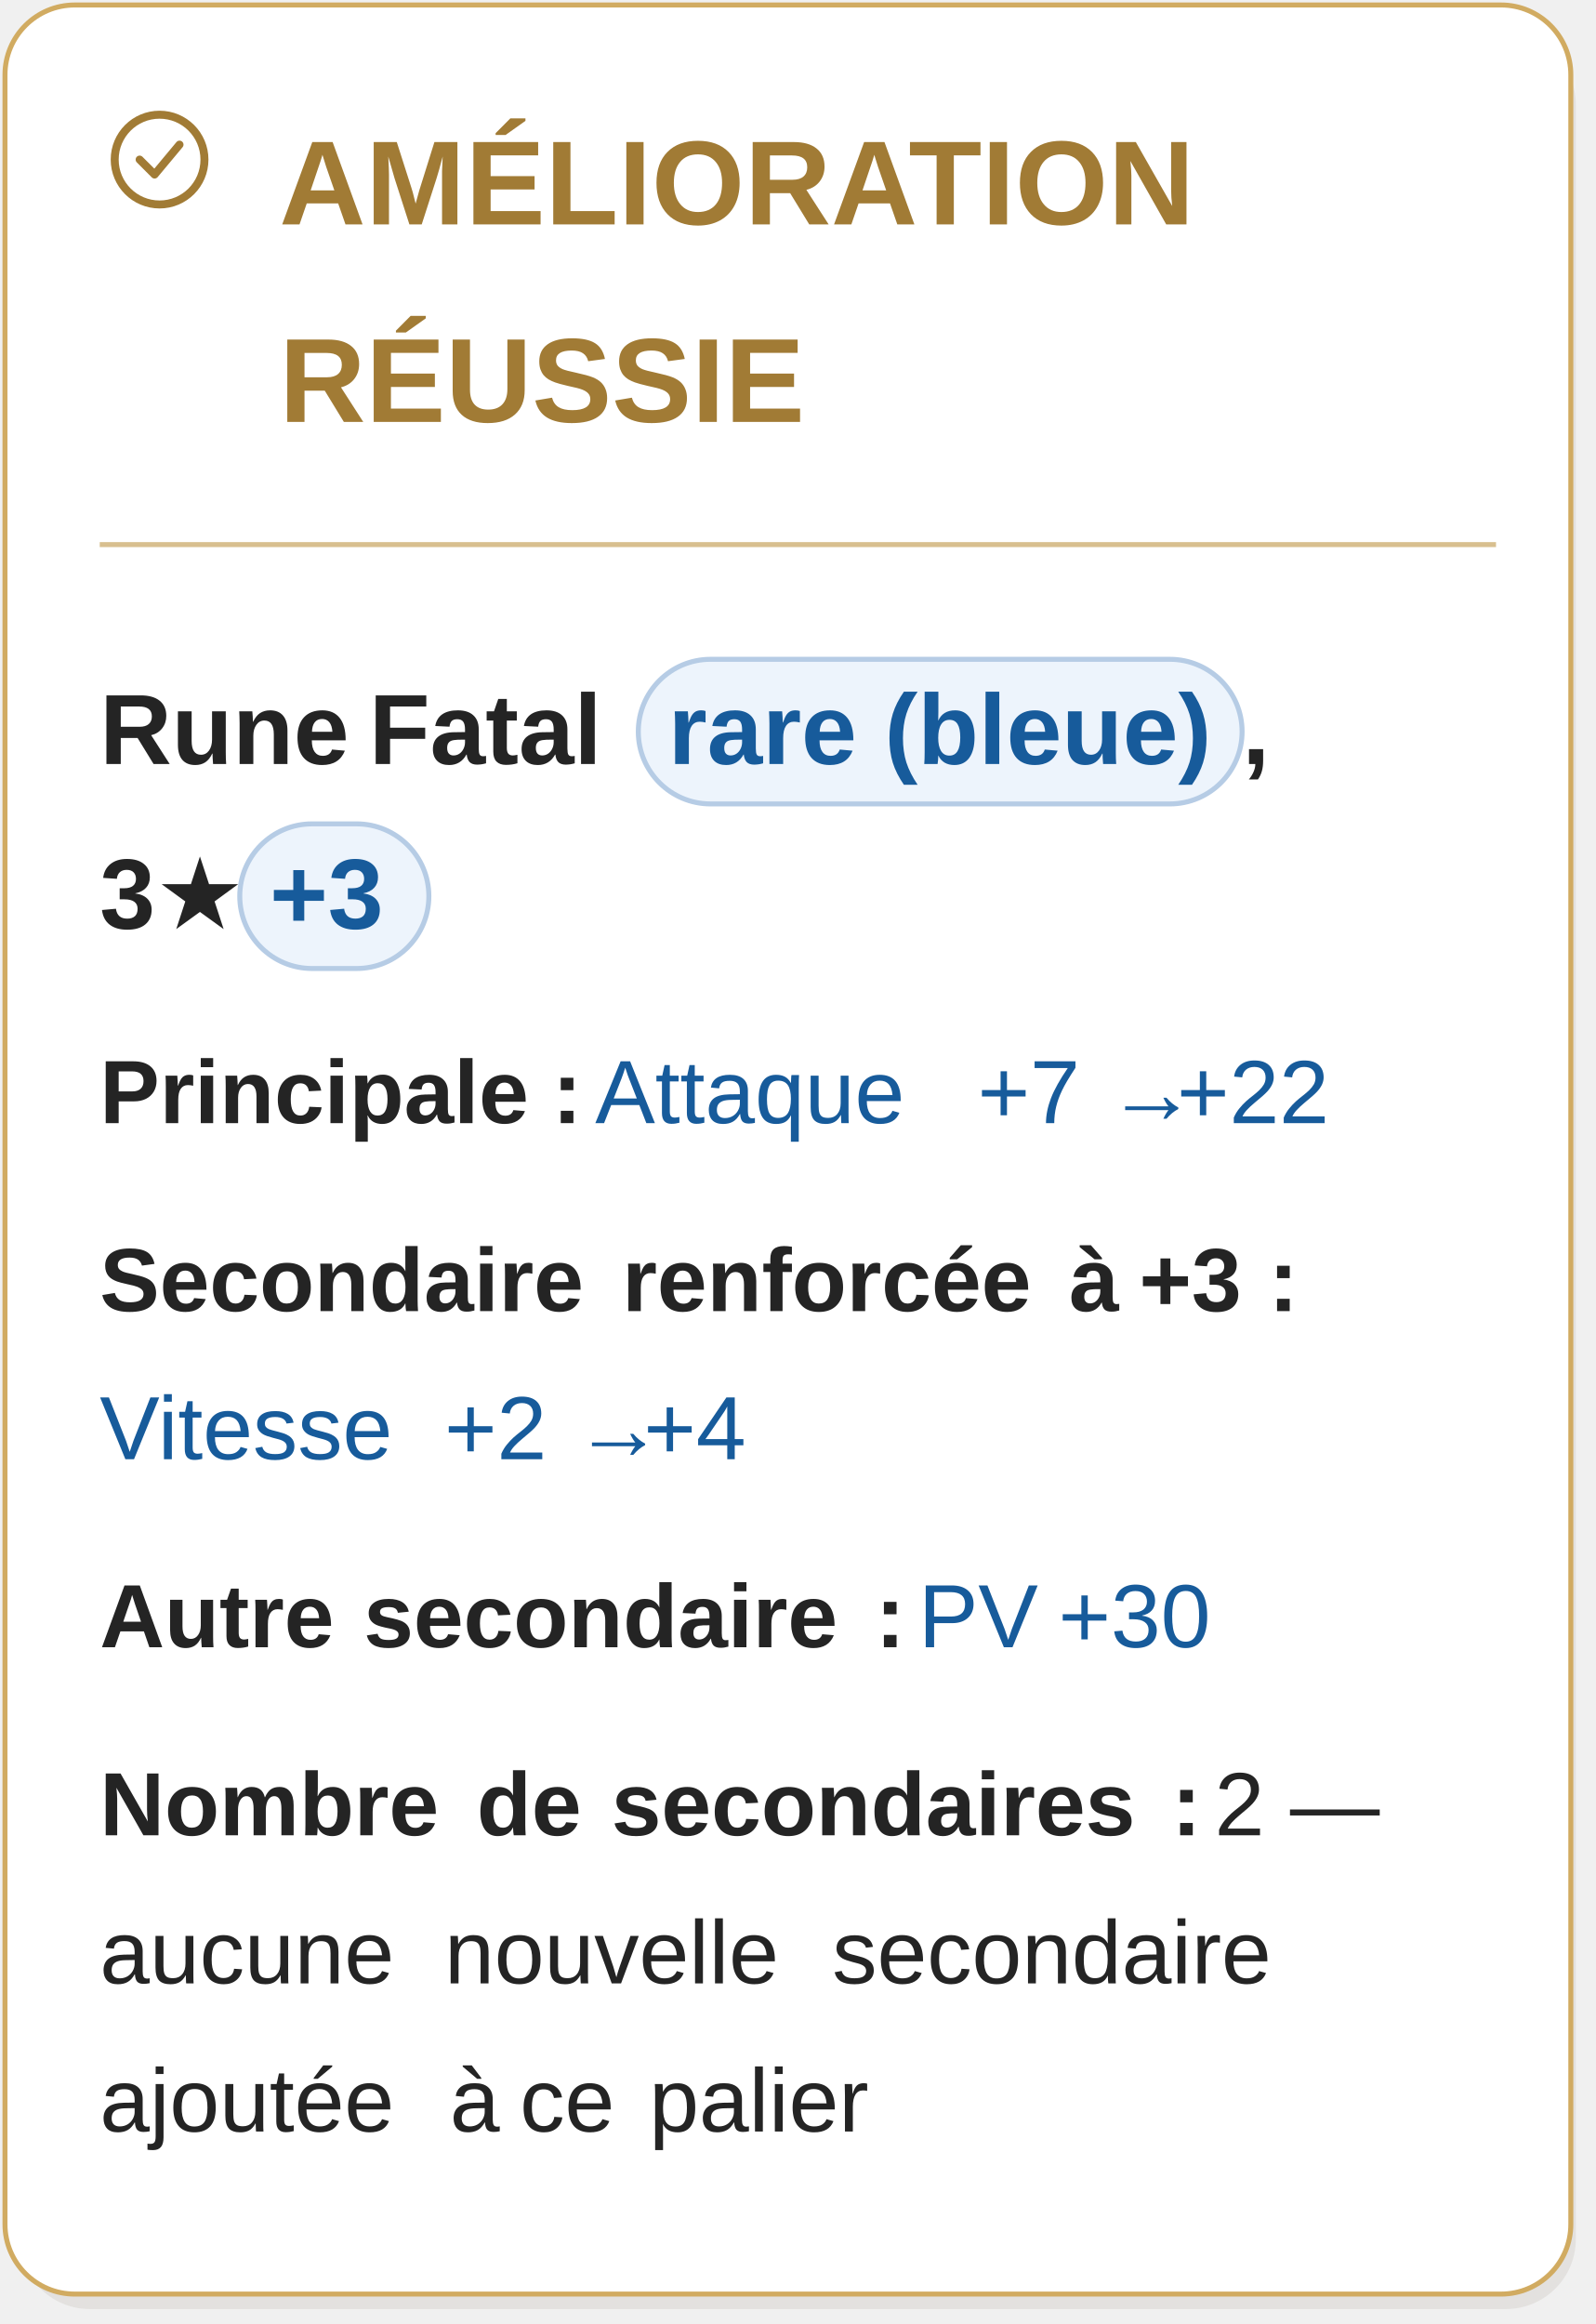
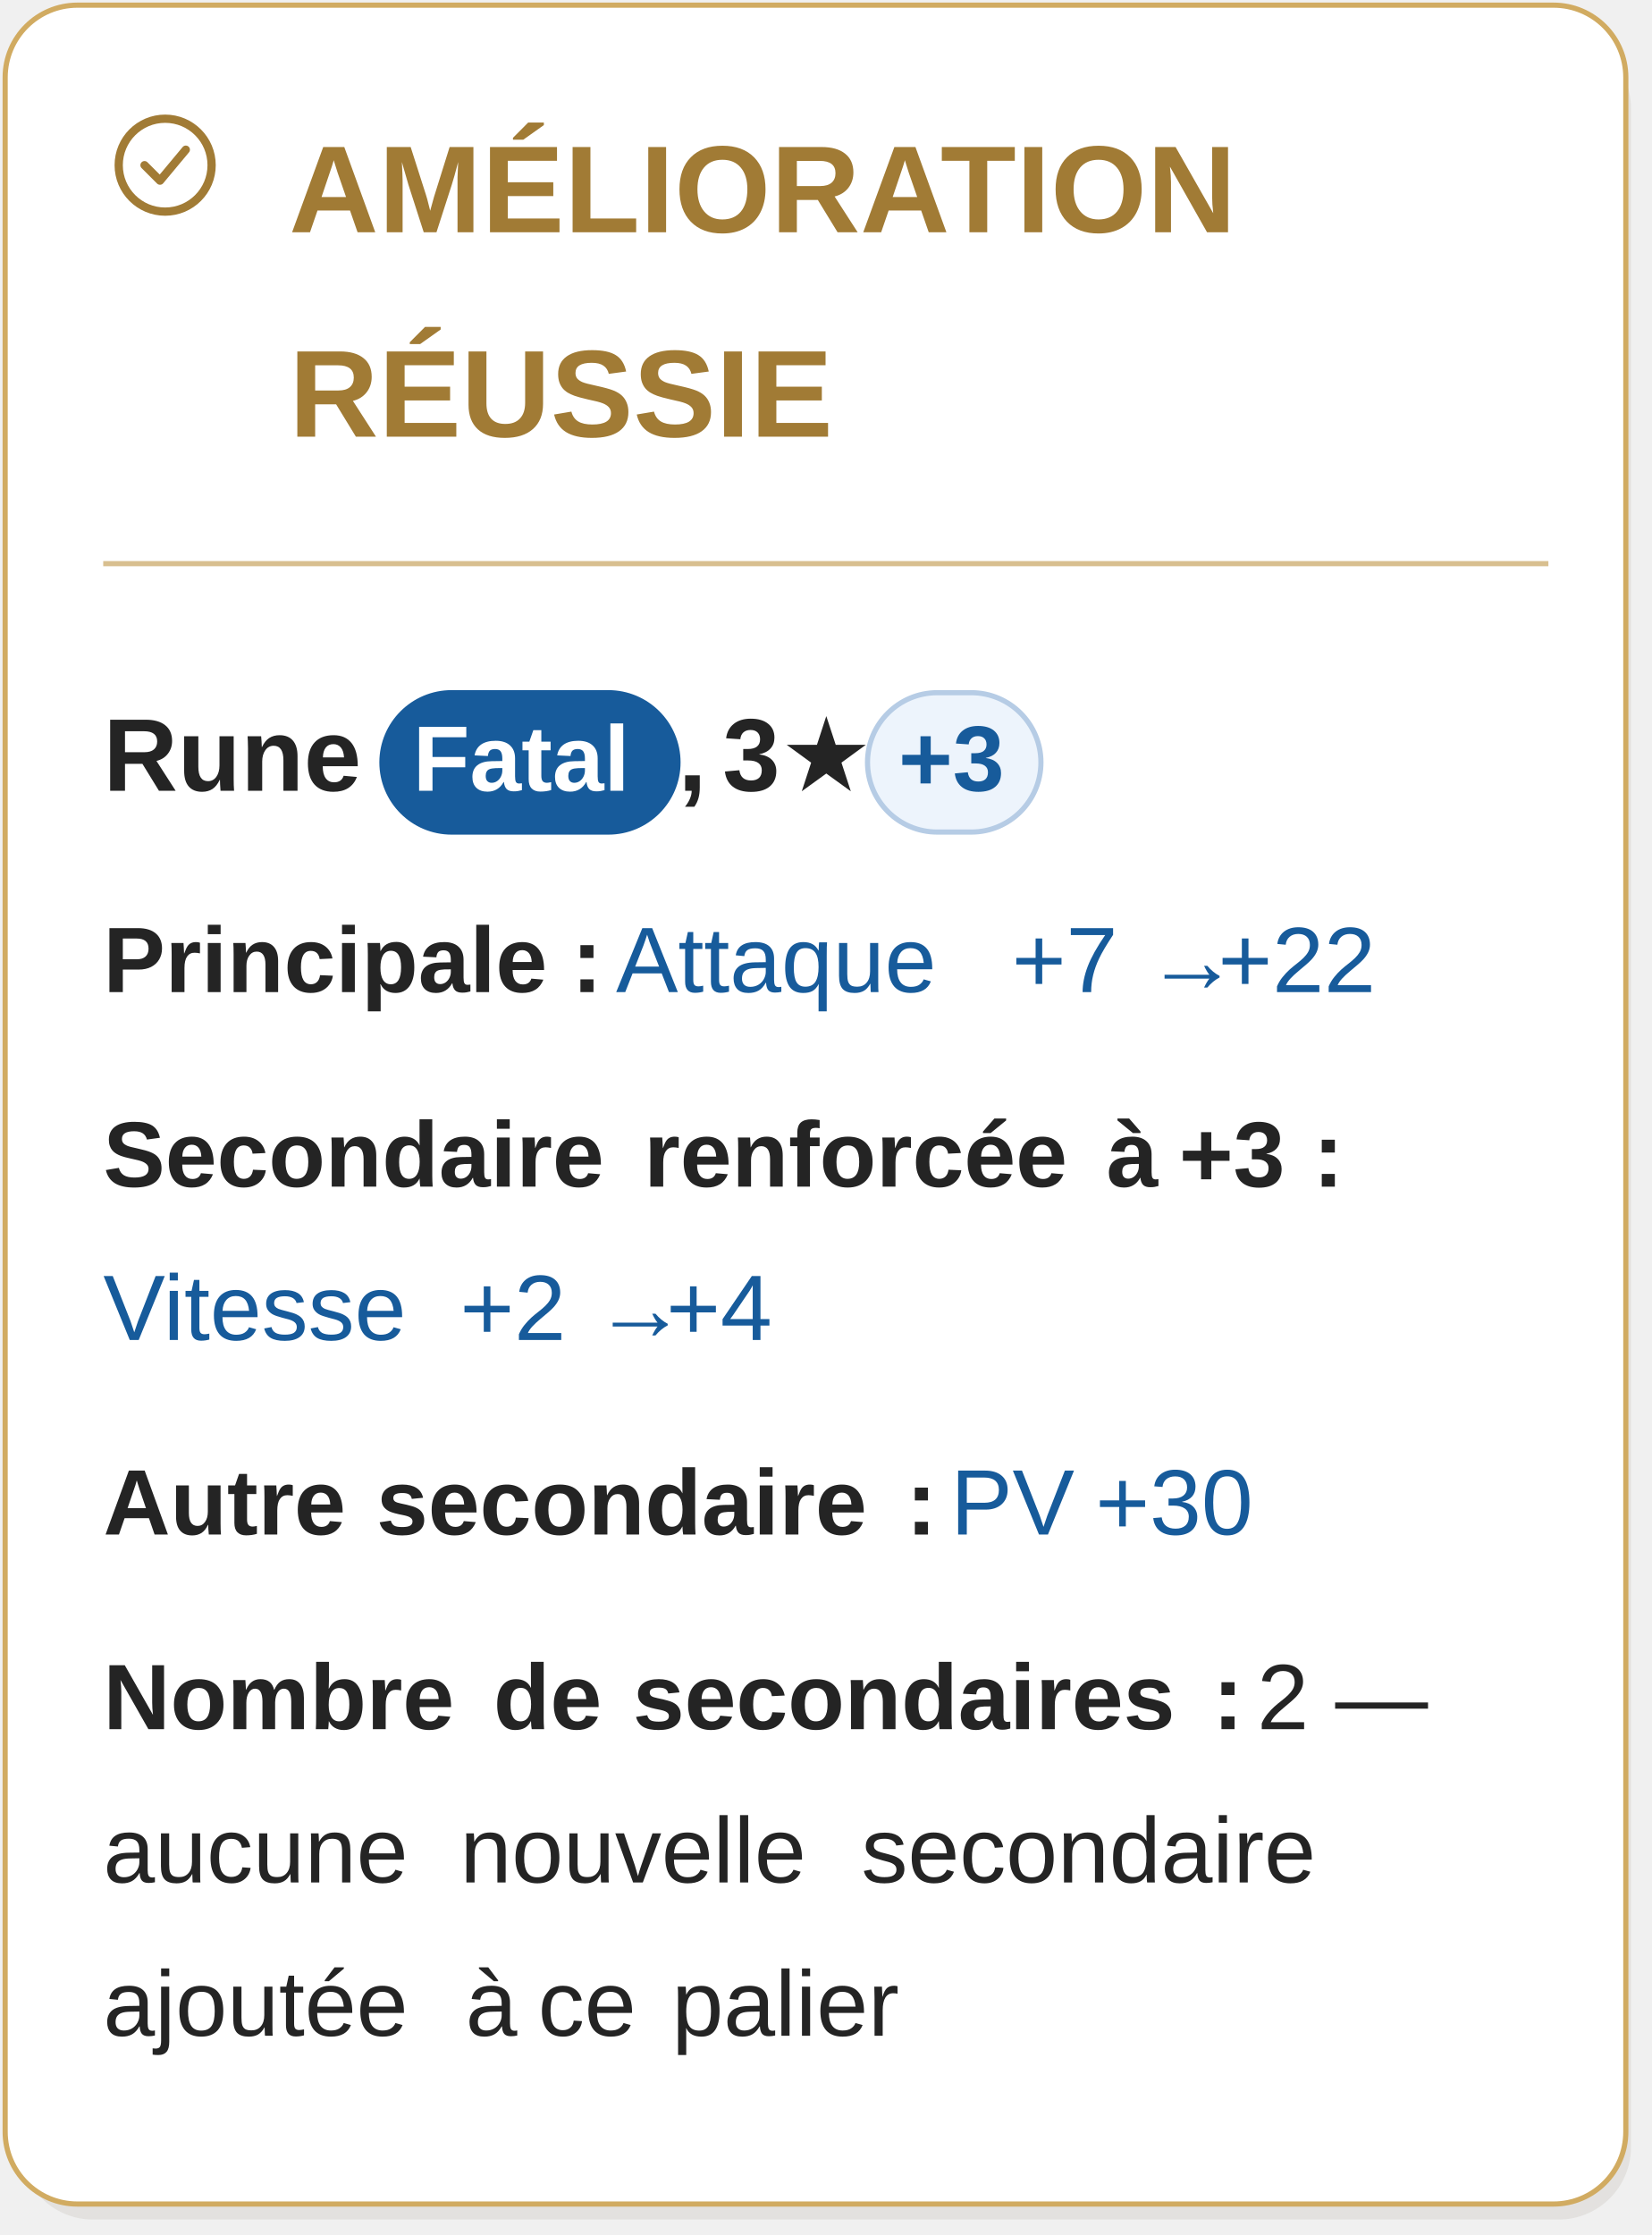
- <svg xmlns="http://www.w3.org/2000/svg" width="320" height="466" viewBox="0 0 320 466" font-family="Arial, sans-serif">
-   <rect x="4" y="7" width="312" height="456" rx="14" fill="#483615" opacity="0.08" />
-   <rect x="1" y="1" width="314" height="459" rx="14" fill="#FFFFFF" stroke="#D1AB61" />
+ <svg xmlns="http://www.w3.org/2000/svg" width="320" height="433" viewBox="0 0 320 433" font-family="Arial, sans-serif" role="img" aria-labelledby="fenetre-description">
+   <rect x="4" y="7" width="312" height="423" rx="14" fill="#483615" opacity="0.08" />
+   <rect x="1" y="1" width="314" height="426" rx="14" fill="#FFFFFF" stroke="#D1AB61" />
  <g transform="translate(20 20)" fill="none" stroke="#A17B35" stroke-width="1.6" stroke-linecap="round" stroke-linejoin="round">
    <circle cx="12" cy="12" r="9" />
    <path d="m8 12 3 3 5-6" />
  </g>
  <text x="56.00" y="45.00" font-size="24" font-weight="700" fill="#A17B35" textLength="184.68" lengthAdjust="spacingAndGlyphs" xml:space="preserve">AMÉLIORATION</text>
  <text x="56.00" y="84.60" font-size="24" font-weight="700" fill="#A17B35" textLength="98.28" lengthAdjust="spacingAndGlyphs" xml:space="preserve">RÉUSSIE</text>
  <path d="M20 109.2h280" stroke="#D8BF8F" />
  <text x="20.00" y="153.20" font-size="20" font-weight="700" fill="#242424" textLength="49.68" lengthAdjust="spacingAndGlyphs" xml:space="preserve">Rune</text>
  <text x="69.68" y="153.20" font-size="20" font-weight="700" fill="#242424" textLength="4.32" lengthAdjust="spacingAndGlyphs" xml:space="preserve"> </text>
-   <text x="74.00" y="153.20" font-size="20" font-weight="700" fill="#242424" textLength="49.68" lengthAdjust="spacingAndGlyphs" xml:space="preserve">Fatal</text>
-   <text x="123.68" y="153.20" font-size="20" font-weight="700" fill="#242424" textLength="4.32" lengthAdjust="spacingAndGlyphs" xml:space="preserve"> </text>
-   <rect x="128.00" y="132.20" width="121.08" height="29" rx="14.5" fill="#edf4fc" stroke="#b6cce5" />
-   <text x="134.00" y="153.20" font-size="20" font-weight="700" fill="#175b9b" textLength="109.08" lengthAdjust="spacingAndGlyphs" xml:space="preserve">rare (bleue)</text>
-   <text x="249.08" y="153.20" font-size="20" font-weight="700" fill="#242424" textLength="4.32" lengthAdjust="spacingAndGlyphs" xml:space="preserve">,</text>
-   <text x="20.00" y="186.20" font-size="20" font-weight="700" fill="#242424" textLength="23.76" lengthAdjust="spacingAndGlyphs" xml:space="preserve">3★</text>
-   <text x="43.76" y="186.20" font-size="20" font-weight="700" fill="#242424" textLength="4.32" lengthAdjust="spacingAndGlyphs" xml:space="preserve"> </text>
-   <rect x="48.08" y="165.20" width="37.92" height="29" rx="14.5" fill="#edf4fc" stroke="#b6cce5" />
-   <text x="54.08" y="186.20" font-size="20" font-weight="700" fill="#175b9b" textLength="25.92" lengthAdjust="spacingAndGlyphs" xml:space="preserve">+3</text>
-   <text x="20.00" y="225.20" font-size="18" font-weight="700" fill="#242424" textLength="86.40" lengthAdjust="spacingAndGlyphs" xml:space="preserve">Principale</text>
-   <text x="106.40" y="225.20" font-size="18" font-weight="700" fill="#242424" textLength="4.32" lengthAdjust="spacingAndGlyphs" xml:space="preserve"> </text>
-   <text x="110.72" y="225.20" font-size="18" font-weight="700" fill="#242424" textLength="4.32" lengthAdjust="spacingAndGlyphs" xml:space="preserve">:</text>
-   <text x="115.04" y="225.20" font-size="18" font-weight="400" fill="#242424" textLength="4.32" lengthAdjust="spacingAndGlyphs" xml:space="preserve"> </text>
-   <text x="119.36" y="225.20" font-size="18" font-weight="400" fill="#175b9b" textLength="72.36" lengthAdjust="spacingAndGlyphs" xml:space="preserve">Attaque</text>
-   <text x="191.72" y="225.20" font-size="18" font-weight="400" fill="#175b9b" textLength="4.32" lengthAdjust="spacingAndGlyphs" xml:space="preserve"> </text>
-   <text x="196.04" y="225.20" font-size="18" font-weight="400" fill="#175b9b" textLength="21.60" lengthAdjust="spacingAndGlyphs" xml:space="preserve">+7</text>
-   <text x="217.64" y="225.20" font-size="18" font-weight="400" fill="#175b9b" textLength="4.32" lengthAdjust="spacingAndGlyphs" xml:space="preserve"> </text>
-   <text x="221.96" y="225.20" font-size="18" font-weight="400" fill="#175b9b" textLength="9.72" lengthAdjust="spacingAndGlyphs" xml:space="preserve">→</text>
-   <text x="231.68" y="225.20" font-size="18" font-weight="400" fill="#175b9b" textLength="4.32" lengthAdjust="spacingAndGlyphs" xml:space="preserve"> </text>
-   <text x="236.00" y="225.20" font-size="18" font-weight="400" fill="#175b9b" textLength="32.40" lengthAdjust="spacingAndGlyphs" xml:space="preserve">+22</text>
-   <text x="20.00" y="262.90" font-size="18" font-weight="700" fill="#242424" textLength="100.44" lengthAdjust="spacingAndGlyphs" xml:space="preserve">Secondaire</text>
-   <text x="120.44" y="262.90" font-size="18" font-weight="700" fill="#242424" textLength="4.32" lengthAdjust="spacingAndGlyphs" xml:space="preserve"> </text>
-   <text x="124.76" y="262.90" font-size="18" font-weight="700" fill="#242424" textLength="85.32" lengthAdjust="spacingAndGlyphs" xml:space="preserve">renforcée</text>
-   <text x="210.08" y="262.90" font-size="18" font-weight="700" fill="#242424" textLength="4.32" lengthAdjust="spacingAndGlyphs" xml:space="preserve"> </text>
-   <text x="214.40" y="262.90" font-size="18" font-weight="700" fill="#242424" textLength="9.72" lengthAdjust="spacingAndGlyphs" xml:space="preserve">à</text>
-   <text x="224.12" y="262.90" font-size="18" font-weight="700" fill="#242424" textLength="4.32" lengthAdjust="spacingAndGlyphs" xml:space="preserve"> </text>
-   <text x="228.44" y="262.90" font-size="18" font-weight="700" fill="#242424" textLength="21.60" lengthAdjust="spacingAndGlyphs" xml:space="preserve">+3</text>
-   <text x="250.04" y="262.90" font-size="18" font-weight="700" fill="#242424" textLength="4.32" lengthAdjust="spacingAndGlyphs" xml:space="preserve"> </text>
-   <text x="254.36" y="262.90" font-size="18" font-weight="700" fill="#242424" textLength="4.32" lengthAdjust="spacingAndGlyphs" xml:space="preserve">:</text>
-   <text x="20.00" y="292.60" font-size="18" font-weight="400" fill="#175b9b" textLength="64.80" lengthAdjust="spacingAndGlyphs" xml:space="preserve">Vitesse</text>
-   <text x="84.80" y="292.60" font-size="18" font-weight="400" fill="#175b9b" textLength="4.32" lengthAdjust="spacingAndGlyphs" xml:space="preserve"> </text>
-   <text x="89.12" y="292.60" font-size="18" font-weight="400" fill="#175b9b" textLength="21.60" lengthAdjust="spacingAndGlyphs" xml:space="preserve">+2</text>
-   <text x="110.72" y="292.60" font-size="18" font-weight="400" fill="#175b9b" textLength="4.32" lengthAdjust="spacingAndGlyphs" xml:space="preserve"> </text>
-   <text x="115.04" y="292.60" font-size="18" font-weight="400" fill="#175b9b" textLength="9.72" lengthAdjust="spacingAndGlyphs" xml:space="preserve">→</text>
-   <text x="124.76" y="292.60" font-size="18" font-weight="400" fill="#175b9b" textLength="4.32" lengthAdjust="spacingAndGlyphs" xml:space="preserve"> </text>
-   <text x="129.08" y="292.60" font-size="18" font-weight="400" fill="#175b9b" textLength="21.60" lengthAdjust="spacingAndGlyphs" xml:space="preserve">+4</text>
-   <text x="20.00" y="330.30" font-size="18" font-weight="700" fill="#242424" textLength="48.60" lengthAdjust="spacingAndGlyphs" xml:space="preserve">Autre</text>
-   <text x="68.60" y="330.30" font-size="18" font-weight="700" fill="#242424" textLength="4.32" lengthAdjust="spacingAndGlyphs" xml:space="preserve"> </text>
-   <text x="72.92" y="330.30" font-size="18" font-weight="700" fill="#242424" textLength="98.28" lengthAdjust="spacingAndGlyphs" xml:space="preserve">secondaire</text>
-   <text x="171.20" y="330.30" font-size="18" font-weight="700" fill="#242424" textLength="4.32" lengthAdjust="spacingAndGlyphs" xml:space="preserve"> </text>
-   <text x="175.52" y="330.30" font-size="18" font-weight="700" fill="#242424" textLength="4.32" lengthAdjust="spacingAndGlyphs" xml:space="preserve">:</text>
-   <text x="179.84" y="330.30" font-size="18" font-weight="400" fill="#242424" textLength="4.32" lengthAdjust="spacingAndGlyphs" xml:space="preserve"> </text>
-   <text x="184.16" y="330.30" font-size="18" font-weight="400" fill="#175b9b" textLength="23.76" lengthAdjust="spacingAndGlyphs" xml:space="preserve">PV</text>
-   <text x="207.92" y="330.30" font-size="18" font-weight="400" fill="#175b9b" textLength="4.32" lengthAdjust="spacingAndGlyphs" xml:space="preserve"> </text>
-   <text x="212.24" y="330.30" font-size="18" font-weight="400" fill="#175b9b" textLength="32.40" lengthAdjust="spacingAndGlyphs" xml:space="preserve">+30</text>
-   <text x="20.00" y="368.00" font-size="18" font-weight="700" fill="#242424" textLength="71.28" lengthAdjust="spacingAndGlyphs" xml:space="preserve">Nombre</text>
-   <text x="91.28" y="368.00" font-size="18" font-weight="700" fill="#242424" textLength="4.32" lengthAdjust="spacingAndGlyphs" xml:space="preserve"> </text>
-   <text x="95.60" y="368.00" font-size="18" font-weight="700" fill="#242424" textLength="22.68" lengthAdjust="spacingAndGlyphs" xml:space="preserve">de</text>
-   <text x="118.28" y="368.00" font-size="18" font-weight="700" fill="#242424" textLength="4.32" lengthAdjust="spacingAndGlyphs" xml:space="preserve"> </text>
-   <text x="122.60" y="368.00" font-size="18" font-weight="700" fill="#242424" textLength="108.00" lengthAdjust="spacingAndGlyphs" xml:space="preserve">secondaires</text>
-   <text x="230.60" y="368.00" font-size="18" font-weight="700" fill="#242424" textLength="4.32" lengthAdjust="spacingAndGlyphs" xml:space="preserve"> </text>
-   <text x="234.92" y="368.00" font-size="18" font-weight="700" fill="#242424" textLength="4.32" lengthAdjust="spacingAndGlyphs" xml:space="preserve">:</text>
-   <text x="239.24" y="368.00" font-size="18" font-weight="400" fill="#242424" textLength="4.32" lengthAdjust="spacingAndGlyphs" xml:space="preserve"> </text>
-   <text x="243.56" y="368.00" font-size="18" font-weight="400" fill="#242424" textLength="10.80" lengthAdjust="spacingAndGlyphs" xml:space="preserve">2</text>
-   <text x="254.36" y="368.00" font-size="18" font-weight="400" fill="#242424" textLength="4.32" lengthAdjust="spacingAndGlyphs" xml:space="preserve"> </text>
-   <text x="258.68" y="368.00" font-size="18" font-weight="400" fill="#242424" textLength="9.72" lengthAdjust="spacingAndGlyphs" xml:space="preserve">—</text>
-   <text x="20.00" y="397.70" font-size="18" font-weight="400" fill="#242424" textLength="64.80" lengthAdjust="spacingAndGlyphs" xml:space="preserve">aucune</text>
-   <text x="84.80" y="397.70" font-size="18" font-weight="400" fill="#242424" textLength="4.32" lengthAdjust="spacingAndGlyphs" xml:space="preserve"> </text>
-   <text x="89.12" y="397.70" font-size="18" font-weight="400" fill="#242424" textLength="73.44" lengthAdjust="spacingAndGlyphs" xml:space="preserve">nouvelle</text>
-   <text x="162.56" y="397.70" font-size="18" font-weight="400" fill="#242424" textLength="4.32" lengthAdjust="spacingAndGlyphs" xml:space="preserve"> </text>
-   <text x="166.88" y="397.70" font-size="18" font-weight="400" fill="#242424" textLength="98.28" lengthAdjust="spacingAndGlyphs" xml:space="preserve">secondaire</text>
-   <text x="20.00" y="427.40" font-size="18" font-weight="400" fill="#242424" textLength="65.88" lengthAdjust="spacingAndGlyphs" xml:space="preserve">ajoutée</text>
-   <text x="85.88" y="427.40" font-size="18" font-weight="400" fill="#242424" textLength="4.32" lengthAdjust="spacingAndGlyphs" xml:space="preserve"> </text>
-   <text x="90.20" y="427.40" font-size="18" font-weight="400" fill="#242424" textLength="9.72" lengthAdjust="spacingAndGlyphs" xml:space="preserve">à</text>
-   <text x="99.92" y="427.40" font-size="18" font-weight="400" fill="#242424" textLength="4.32" lengthAdjust="spacingAndGlyphs" xml:space="preserve"> </text>
-   <text x="104.24" y="427.40" font-size="18" font-weight="400" fill="#242424" textLength="21.60" lengthAdjust="spacingAndGlyphs" xml:space="preserve">ce</text>
-   <text x="125.84" y="427.40" font-size="18" font-weight="400" fill="#242424" textLength="4.32" lengthAdjust="spacingAndGlyphs" xml:space="preserve"> </text>
-   <text x="130.16" y="427.40" font-size="18" font-weight="400" fill="#242424" textLength="48.60" lengthAdjust="spacingAndGlyphs" xml:space="preserve">palier</text>
+   <rect x="74.00" y="134.20" width="57.36" height="27" rx="13.5" fill="#175b9b" stroke="#175b9b" />
+   <text x="80.00" y="153.20" font-size="18" font-weight="700" fill="#FFFFFF" textLength="45.36" lengthAdjust="spacingAndGlyphs" xml:space="preserve">Fatal</text>
+   <text x="131.36" y="153.20" font-size="20" font-weight="700" fill="#242424" textLength="4.32" lengthAdjust="spacingAndGlyphs" xml:space="preserve">,</text>
+   <text x="135.68" y="153.20" font-size="20" font-weight="700" fill="#242424" textLength="4.32" lengthAdjust="spacingAndGlyphs" xml:space="preserve"> </text>
+   <text x="140.00" y="153.20" font-size="20" font-weight="700" fill="#242424" textLength="23.76" lengthAdjust="spacingAndGlyphs" xml:space="preserve">3★</text>
+   <text x="163.76" y="153.20" font-size="20" font-weight="700" fill="#242424" textLength="4.32" lengthAdjust="spacingAndGlyphs" xml:space="preserve"> </text>
+   <rect x="168.08" y="134.20" width="33.60" height="27" rx="13.5" fill="#edf4fc" stroke="#b6cce5" />
+   <text x="174.08" y="153.20" font-size="18" font-weight="700" fill="#175b9b" textLength="21.60" lengthAdjust="spacingAndGlyphs" xml:space="preserve">+3</text>
+   <text x="20.00" y="192.20" font-size="18" font-weight="700" fill="#242424" textLength="86.40" lengthAdjust="spacingAndGlyphs" xml:space="preserve">Principale</text>
+   <text x="106.40" y="192.20" font-size="18" font-weight="700" fill="#242424" textLength="4.32" lengthAdjust="spacingAndGlyphs" xml:space="preserve"> </text>
+   <text x="110.72" y="192.20" font-size="18" font-weight="700" fill="#242424" textLength="4.32" lengthAdjust="spacingAndGlyphs" xml:space="preserve">:</text>
+   <text x="115.04" y="192.20" font-size="18" font-weight="400" fill="#242424" textLength="4.32" lengthAdjust="spacingAndGlyphs" xml:space="preserve"> </text>
+   <text x="119.36" y="192.20" font-size="18" font-weight="400" fill="#175b9b" textLength="72.36" lengthAdjust="spacingAndGlyphs" xml:space="preserve">Attaque</text>
+   <text x="191.72" y="192.20" font-size="18" font-weight="400" fill="#175b9b" textLength="4.32" lengthAdjust="spacingAndGlyphs" xml:space="preserve"> </text>
+   <text x="196.04" y="192.20" font-size="18" font-weight="400" fill="#175b9b" textLength="21.60" lengthAdjust="spacingAndGlyphs" xml:space="preserve">+7</text>
+   <text x="217.64" y="192.20" font-size="18" font-weight="400" fill="#175b9b" textLength="4.32" lengthAdjust="spacingAndGlyphs" xml:space="preserve"> </text>
+   <text x="221.96" y="192.20" font-size="18" font-weight="400" fill="#175b9b" textLength="9.72" lengthAdjust="spacingAndGlyphs" xml:space="preserve">→</text>
+   <text x="231.68" y="192.20" font-size="18" font-weight="400" fill="#175b9b" textLength="4.32" lengthAdjust="spacingAndGlyphs" xml:space="preserve"> </text>
+   <text x="236.00" y="192.20" font-size="18" font-weight="400" fill="#175b9b" textLength="32.40" lengthAdjust="spacingAndGlyphs" xml:space="preserve">+22</text>
+   <text x="20.00" y="229.90" font-size="18" font-weight="700" fill="#242424" textLength="100.44" lengthAdjust="spacingAndGlyphs" xml:space="preserve">Secondaire</text>
+   <text x="120.44" y="229.90" font-size="18" font-weight="700" fill="#242424" textLength="4.32" lengthAdjust="spacingAndGlyphs" xml:space="preserve"> </text>
+   <text x="124.76" y="229.90" font-size="18" font-weight="700" fill="#242424" textLength="85.32" lengthAdjust="spacingAndGlyphs" xml:space="preserve">renforcée</text>
+   <text x="210.08" y="229.90" font-size="18" font-weight="700" fill="#242424" textLength="4.32" lengthAdjust="spacingAndGlyphs" xml:space="preserve"> </text>
+   <text x="214.40" y="229.90" font-size="18" font-weight="700" fill="#242424" textLength="9.72" lengthAdjust="spacingAndGlyphs" xml:space="preserve">à</text>
+   <text x="224.12" y="229.90" font-size="18" font-weight="700" fill="#242424" textLength="4.32" lengthAdjust="spacingAndGlyphs" xml:space="preserve"> </text>
+   <text x="228.44" y="229.90" font-size="18" font-weight="700" fill="#242424" textLength="21.60" lengthAdjust="spacingAndGlyphs" xml:space="preserve">+3</text>
+   <text x="250.04" y="229.90" font-size="18" font-weight="700" fill="#242424" textLength="4.32" lengthAdjust="spacingAndGlyphs" xml:space="preserve"> </text>
+   <text x="254.36" y="229.90" font-size="18" font-weight="700" fill="#242424" textLength="4.32" lengthAdjust="spacingAndGlyphs" xml:space="preserve">:</text>
+   <text x="20.00" y="259.60" font-size="18" font-weight="400" fill="#175b9b" textLength="64.80" lengthAdjust="spacingAndGlyphs" xml:space="preserve">Vitesse</text>
+   <text x="84.80" y="259.60" font-size="18" font-weight="400" fill="#175b9b" textLength="4.32" lengthAdjust="spacingAndGlyphs" xml:space="preserve"> </text>
+   <text x="89.12" y="259.60" font-size="18" font-weight="400" fill="#175b9b" textLength="21.60" lengthAdjust="spacingAndGlyphs" xml:space="preserve">+2</text>
+   <text x="110.72" y="259.60" font-size="18" font-weight="400" fill="#175b9b" textLength="4.32" lengthAdjust="spacingAndGlyphs" xml:space="preserve"> </text>
+   <text x="115.04" y="259.60" font-size="18" font-weight="400" fill="#175b9b" textLength="9.72" lengthAdjust="spacingAndGlyphs" xml:space="preserve">→</text>
+   <text x="124.76" y="259.60" font-size="18" font-weight="400" fill="#175b9b" textLength="4.32" lengthAdjust="spacingAndGlyphs" xml:space="preserve"> </text>
+   <text x="129.08" y="259.60" font-size="18" font-weight="400" fill="#175b9b" textLength="21.60" lengthAdjust="spacingAndGlyphs" xml:space="preserve">+4</text>
+   <text x="20.00" y="297.30" font-size="18" font-weight="700" fill="#242424" textLength="48.60" lengthAdjust="spacingAndGlyphs" xml:space="preserve">Autre</text>
+   <text x="68.60" y="297.30" font-size="18" font-weight="700" fill="#242424" textLength="4.32" lengthAdjust="spacingAndGlyphs" xml:space="preserve"> </text>
+   <text x="72.92" y="297.30" font-size="18" font-weight="700" fill="#242424" textLength="98.28" lengthAdjust="spacingAndGlyphs" xml:space="preserve">secondaire</text>
+   <text x="171.20" y="297.30" font-size="18" font-weight="700" fill="#242424" textLength="4.32" lengthAdjust="spacingAndGlyphs" xml:space="preserve"> </text>
+   <text x="175.52" y="297.30" font-size="18" font-weight="700" fill="#242424" textLength="4.32" lengthAdjust="spacingAndGlyphs" xml:space="preserve">:</text>
+   <text x="179.84" y="297.30" font-size="18" font-weight="400" fill="#242424" textLength="4.32" lengthAdjust="spacingAndGlyphs" xml:space="preserve"> </text>
+   <text x="184.16" y="297.30" font-size="18" font-weight="400" fill="#175b9b" textLength="23.76" lengthAdjust="spacingAndGlyphs" xml:space="preserve">PV</text>
+   <text x="207.92" y="297.30" font-size="18" font-weight="400" fill="#175b9b" textLength="4.32" lengthAdjust="spacingAndGlyphs" xml:space="preserve"> </text>
+   <text x="212.24" y="297.30" font-size="18" font-weight="400" fill="#175b9b" textLength="32.40" lengthAdjust="spacingAndGlyphs" xml:space="preserve">+30</text>
+   <text x="20.00" y="335.00" font-size="18" font-weight="700" fill="#242424" textLength="71.28" lengthAdjust="spacingAndGlyphs" xml:space="preserve">Nombre</text>
+   <text x="91.28" y="335.00" font-size="18" font-weight="700" fill="#242424" textLength="4.32" lengthAdjust="spacingAndGlyphs" xml:space="preserve"> </text>
+   <text x="95.60" y="335.00" font-size="18" font-weight="700" fill="#242424" textLength="22.68" lengthAdjust="spacingAndGlyphs" xml:space="preserve">de</text>
+   <text x="118.28" y="335.00" font-size="18" font-weight="700" fill="#242424" textLength="4.32" lengthAdjust="spacingAndGlyphs" xml:space="preserve"> </text>
+   <text x="122.60" y="335.00" font-size="18" font-weight="700" fill="#242424" textLength="108.00" lengthAdjust="spacingAndGlyphs" xml:space="preserve">secondaires</text>
+   <text x="230.60" y="335.00" font-size="18" font-weight="700" fill="#242424" textLength="4.32" lengthAdjust="spacingAndGlyphs" xml:space="preserve"> </text>
+   <text x="234.92" y="335.00" font-size="18" font-weight="700" fill="#242424" textLength="4.32" lengthAdjust="spacingAndGlyphs" xml:space="preserve">:</text>
+   <text x="239.24" y="335.00" font-size="18" font-weight="400" fill="#242424" textLength="4.32" lengthAdjust="spacingAndGlyphs" xml:space="preserve"> </text>
+   <text x="243.56" y="335.00" font-size="18" font-weight="400" fill="#242424" textLength="10.80" lengthAdjust="spacingAndGlyphs" xml:space="preserve">2</text>
+   <text x="254.36" y="335.00" font-size="18" font-weight="400" fill="#242424" textLength="4.32" lengthAdjust="spacingAndGlyphs" xml:space="preserve"> </text>
+   <text x="258.68" y="335.00" font-size="18" font-weight="400" fill="#242424" textLength="9.72" lengthAdjust="spacingAndGlyphs" xml:space="preserve">—</text>
+   <text x="20.00" y="364.70" font-size="18" font-weight="400" fill="#242424" textLength="64.80" lengthAdjust="spacingAndGlyphs" xml:space="preserve">aucune</text>
+   <text x="84.80" y="364.70" font-size="18" font-weight="400" fill="#242424" textLength="4.32" lengthAdjust="spacingAndGlyphs" xml:space="preserve"> </text>
+   <text x="89.12" y="364.70" font-size="18" font-weight="400" fill="#242424" textLength="73.44" lengthAdjust="spacingAndGlyphs" xml:space="preserve">nouvelle</text>
+   <text x="162.56" y="364.70" font-size="18" font-weight="400" fill="#242424" textLength="4.32" lengthAdjust="spacingAndGlyphs" xml:space="preserve"> </text>
+   <text x="166.88" y="364.70" font-size="18" font-weight="400" fill="#242424" textLength="98.28" lengthAdjust="spacingAndGlyphs" xml:space="preserve">secondaire</text>
+   <text x="20.00" y="394.40" font-size="18" font-weight="400" fill="#242424" textLength="65.88" lengthAdjust="spacingAndGlyphs" xml:space="preserve">ajoutée</text>
+   <text x="85.88" y="394.40" font-size="18" font-weight="400" fill="#242424" textLength="4.32" lengthAdjust="spacingAndGlyphs" xml:space="preserve"> </text>
+   <text x="90.20" y="394.40" font-size="18" font-weight="400" fill="#242424" textLength="9.72" lengthAdjust="spacingAndGlyphs" xml:space="preserve">à</text>
+   <text x="99.92" y="394.40" font-size="18" font-weight="400" fill="#242424" textLength="4.32" lengthAdjust="spacingAndGlyphs" xml:space="preserve"> </text>
+   <text x="104.24" y="394.40" font-size="18" font-weight="400" fill="#242424" textLength="21.60" lengthAdjust="spacingAndGlyphs" xml:space="preserve">ce</text>
+   <text x="125.84" y="394.40" font-size="18" font-weight="400" fill="#242424" textLength="4.32" lengthAdjust="spacingAndGlyphs" xml:space="preserve"> </text>
+   <text x="130.16" y="394.40" font-size="18" font-weight="400" fill="#242424" textLength="48.60" lengthAdjust="spacingAndGlyphs" xml:space="preserve">palier</text>
</svg>
